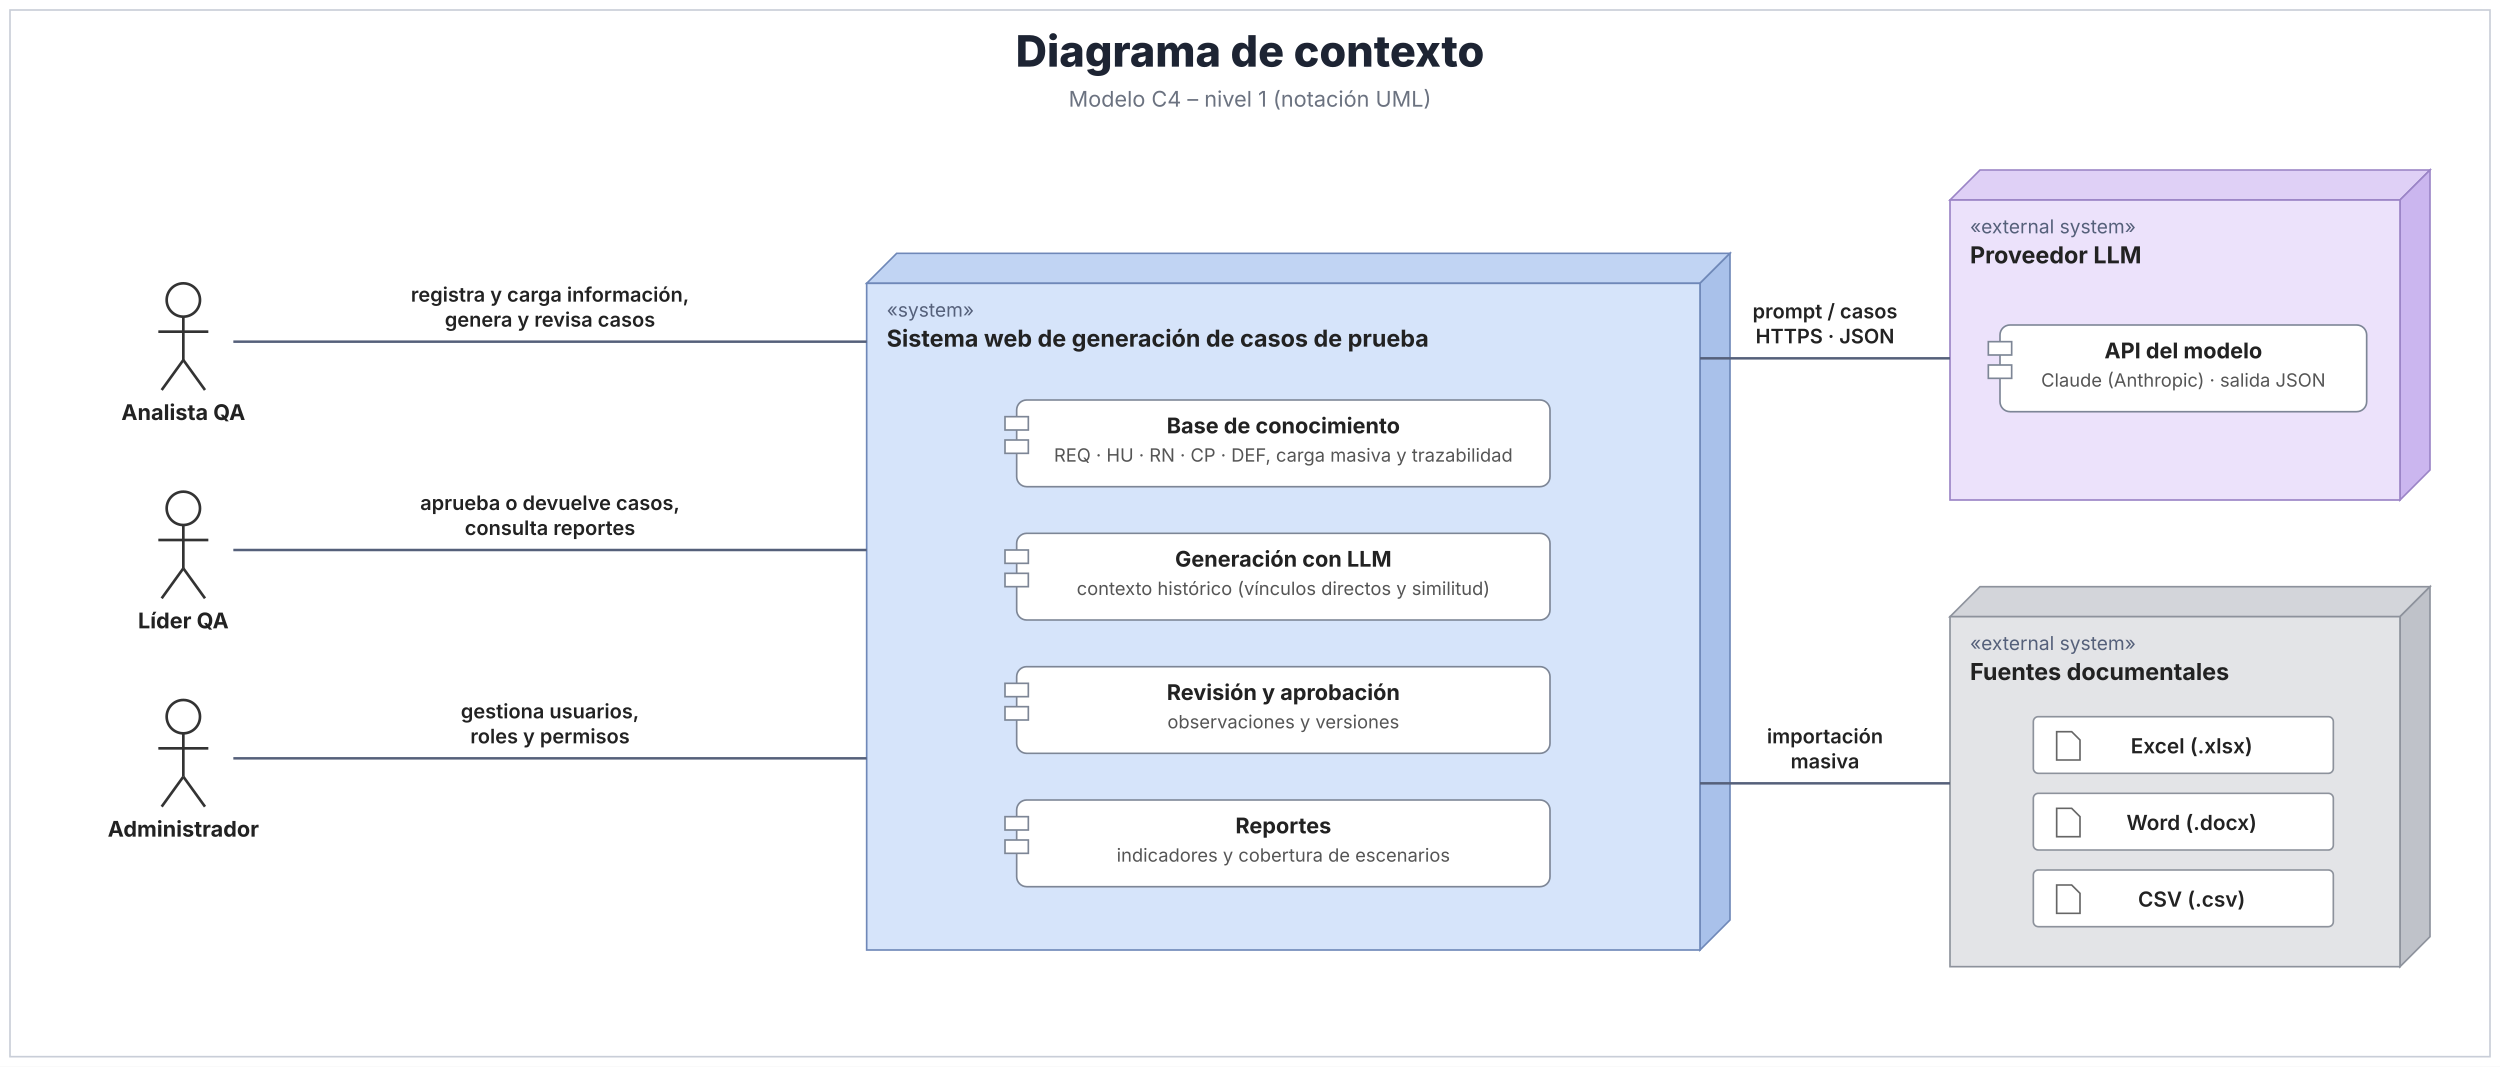
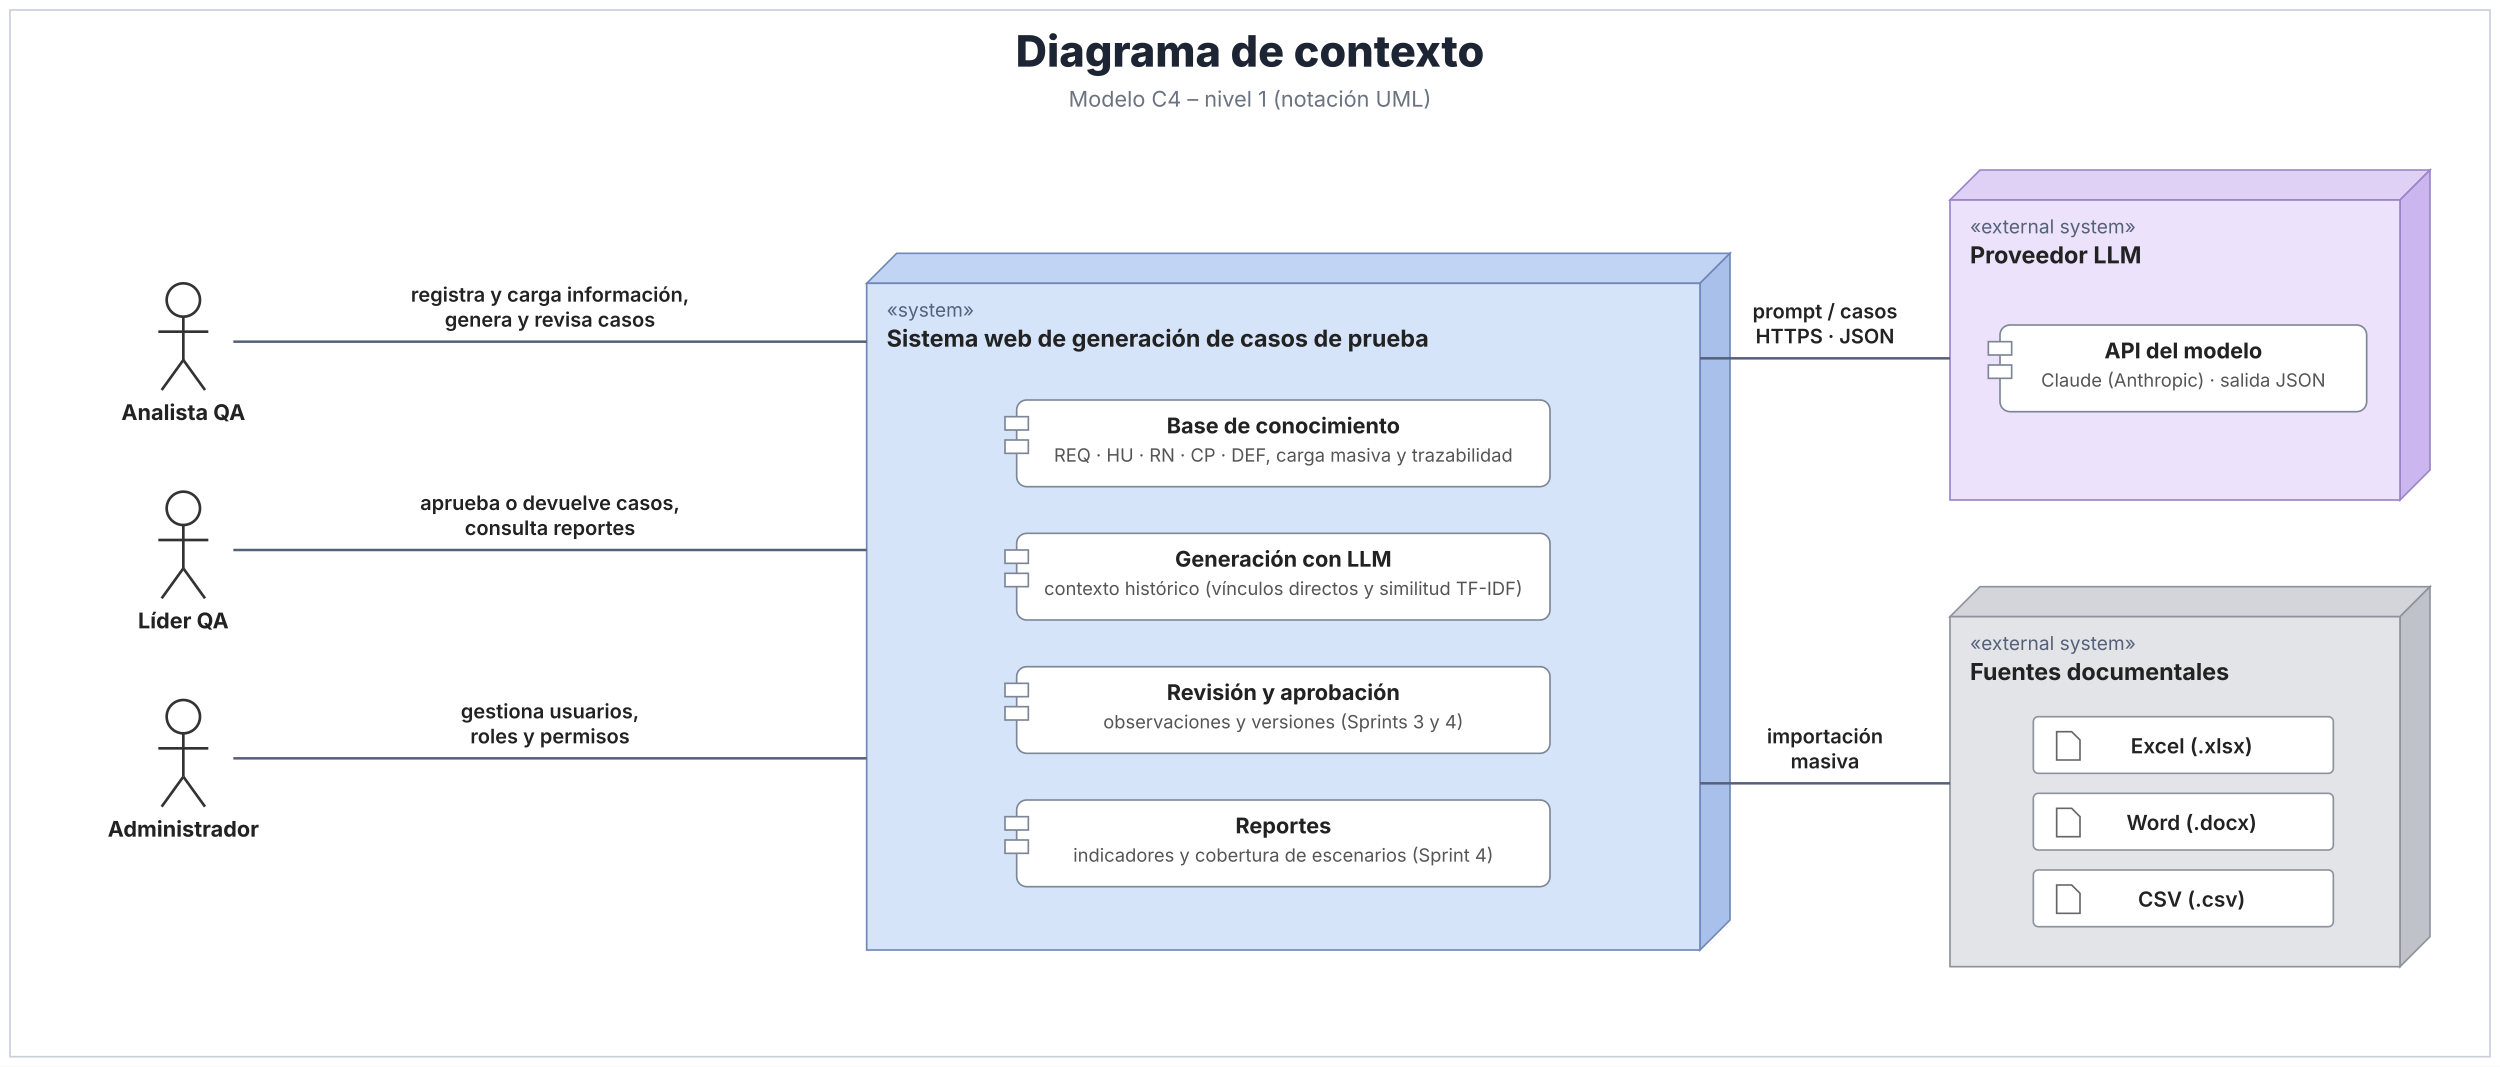
<svg xmlns="http://www.w3.org/2000/svg" width="1500" height="640" viewBox="0 0 1500 640" font-family="Inter, Segoe UI, Roboto, Helvetica, Arial, sans-serif">
  <rect width="1500" height="640" fill="#fff" />
  <rect x="6" y="6" width="1488" height="628" fill="none" stroke="#c9ced8" />
  <text x="750.0" y="40" font-size="26" font-weight="800" fill="#1d2433" text-anchor="middle">Diagrama de contexto</text>
  <text x="750.0" y="64" font-size="13" font-weight="400" fill="#6b7280" text-anchor="middle">Modelo C4 – nivel 1 (notación UML)</text>
  <polygon points="520,170 538,152 1038,152 1020,170" fill="#c1d4f3" stroke="#6f88b8" />
  <polygon points="1020,170 1038,152 1038,552 1020,570" fill="#a9c1ea" stroke="#6f88b8" />
  <rect x="520" y="170" width="500" height="400" fill="#d6e4fa" stroke="#6f88b8" />
  <text x="532" y="190" font-size="11.5" font-weight="400" fill="#55607a" text-anchor="start">«system»</text>
  <text x="532" y="208" font-size="14" font-weight="700" fill="#222" text-anchor="start">Sistema web de generación de casos de prueba</text>
  <rect x="610" y="240" width="320" height="52" rx="6" fill="#fff" stroke="#7d8696" />
  <rect x="603" y="250" width="14" height="8" fill="#fff" stroke="#7d8696" />
  <rect x="603" y="264" width="14" height="8" fill="#fff" stroke="#7d8696" />
  <text x="770.0" y="260" font-size="13" font-weight="700" fill="#222" text-anchor="middle">Base de conocimiento</text>
  <text x="770.0" y="277" font-size="11" font-weight="400" fill="#555" text-anchor="middle">REQ · HU · RN · CP · DEF, carga masiva y trazabilidad</text>
  <rect x="610" y="320" width="320" height="52" rx="6" fill="#fff" stroke="#7d8696" />
  <rect x="603" y="330" width="14" height="8" fill="#fff" stroke="#7d8696" />
  <rect x="603" y="344" width="14" height="8" fill="#fff" stroke="#7d8696" />
  <text x="770.0" y="340" font-size="13" font-weight="700" fill="#222" text-anchor="middle">Generación con LLM</text>
-   <text x="770.0" y="357" font-size="11" font-weight="400" fill="#555" text-anchor="middle">contexto histórico (vínculos directos y similitud)</text>
+   <text x="770.0" y="357" font-size="11" font-weight="400" fill="#555" text-anchor="middle">contexto histórico (vínculos directos y similitud TF-IDF)</text>
  <rect x="610" y="400" width="320" height="52" rx="6" fill="#fff" stroke="#7d8696" />
  <rect x="603" y="410" width="14" height="8" fill="#fff" stroke="#7d8696" />
  <rect x="603" y="424" width="14" height="8" fill="#fff" stroke="#7d8696" />
  <text x="770.0" y="420" font-size="13" font-weight="700" fill="#222" text-anchor="middle">Revisión y aprobación</text>
-   <text x="770.0" y="437" font-size="11" font-weight="400" fill="#555" text-anchor="middle">observaciones y versiones</text>
+   <text x="770.0" y="437" font-size="11" font-weight="400" fill="#555" text-anchor="middle">observaciones y versiones (Sprints 3 y 4)</text>
  <rect x="610" y="480" width="320" height="52" rx="6" fill="#fff" stroke="#7d8696" />
  <rect x="603" y="490" width="14" height="8" fill="#fff" stroke="#7d8696" />
  <rect x="603" y="504" width="14" height="8" fill="#fff" stroke="#7d8696" />
  <text x="770.0" y="500" font-size="13" font-weight="700" fill="#222" text-anchor="middle">Reportes</text>
-   <text x="770.0" y="517" font-size="11" font-weight="400" fill="#555" text-anchor="middle">indicadores y cobertura de escenarios</text>
+   <text x="770.0" y="517" font-size="11" font-weight="400" fill="#555" text-anchor="middle">indicadores y cobertura de escenarios (Sprint 4)</text>
  <g stroke="#333" stroke-width="1.6" fill="none">
    <circle cx="110" cy="180" r="10" />
    <line x1="110" y1="190" x2="110" y2="216" />
    <line x1="95" y1="199" x2="125" y2="199" />
    <line x1="110" y1="216" x2="97" y2="234" />
    <line x1="110" y1="216" x2="123" y2="234" />
  </g>
  <text x="110" y="252" font-size="13" font-weight="700" fill="#222" text-anchor="middle">Analista QA</text>
  <line x1="140" y1="205" x2="520" y2="205" stroke="#55607a" stroke-width="1.5" />
  <text x="330.0" y="181" font-size="12" font-weight="600" fill="#222" text-anchor="middle">registra y carga información,</text>
  <text x="330.0" y="196" font-size="12" font-weight="600" fill="#222" text-anchor="middle">genera y revisa casos</text>
  <g stroke="#333" stroke-width="1.6" fill="none">
    <circle cx="110" cy="305" r="10" />
    <line x1="110" y1="315" x2="110" y2="341" />
    <line x1="95" y1="324" x2="125" y2="324" />
    <line x1="110" y1="341" x2="97" y2="359" />
    <line x1="110" y1="341" x2="123" y2="359" />
  </g>
  <text x="110" y="377" font-size="13" font-weight="700" fill="#222" text-anchor="middle">Líder QA</text>
  <line x1="140" y1="330" x2="520" y2="330" stroke="#55607a" stroke-width="1.5" />
  <text x="330.0" y="306" font-size="12" font-weight="600" fill="#222" text-anchor="middle">aprueba o devuelve casos,</text>
  <text x="330.0" y="321" font-size="12" font-weight="600" fill="#222" text-anchor="middle">consulta reportes</text>
  <g stroke="#333" stroke-width="1.6" fill="none">
    <circle cx="110" cy="430" r="10" />
    <line x1="110" y1="440" x2="110" y2="466" />
    <line x1="95" y1="449" x2="125" y2="449" />
    <line x1="110" y1="466" x2="97" y2="484" />
    <line x1="110" y1="466" x2="123" y2="484" />
  </g>
  <text x="110" y="502" font-size="13" font-weight="700" fill="#222" text-anchor="middle">Administrador</text>
  <line x1="140" y1="455" x2="520" y2="455" stroke="#55607a" stroke-width="1.5" />
  <text x="330.0" y="431" font-size="12" font-weight="600" fill="#222" text-anchor="middle">gestiona usuarios,</text>
  <text x="330.0" y="446" font-size="12" font-weight="600" fill="#222" text-anchor="middle">roles y permisos</text>
  <polygon points="1170,120 1188,102 1458,102 1440,120" fill="#dfd0f6" stroke="#9b84c6" />
  <polygon points="1440,120 1458,102 1458,282 1440,300" fill="#cbb6ef" stroke="#9b84c6" />
  <rect x="1170" y="120" width="270" height="180" fill="#ece2fb" stroke="#9b84c6" />
  <text x="1182" y="140" font-size="11.5" font-weight="400" fill="#55607a" text-anchor="start">«external system»</text>
  <text x="1182" y="158" font-size="14" font-weight="700" fill="#222" text-anchor="start">Proveedor LLM</text>
  <rect x="1200" y="195" width="220" height="52" rx="6" fill="#fff" stroke="#7d8696" />
  <rect x="1193" y="205" width="14" height="8" fill="#fff" stroke="#7d8696" />
  <rect x="1193" y="219" width="14" height="8" fill="#fff" stroke="#7d8696" />
  <text x="1310.0" y="215" font-size="13" font-weight="700" fill="#222" text-anchor="middle">API del modelo</text>
  <text x="1310.0" y="232" font-size="11" font-weight="400" fill="#555" text-anchor="middle">Claude (Anthropic) · salida JSON</text>
  <line x1="1020" y1="215" x2="1170" y2="215" stroke="#55607a" stroke-width="1.5" />
  <text x="1095.0" y="191" font-size="12" font-weight="600" fill="#222" text-anchor="middle">prompt / casos</text>
  <text x="1095.0" y="206" font-size="12" font-weight="600" fill="#222" text-anchor="middle">HTTPS · JSON</text>
  <polygon points="1170,370 1188,352 1458,352 1440,370" fill="#d3d5da" stroke="#8d929c" />
  <polygon points="1440,370 1458,352 1458,562 1440,580" fill="#bfc2c9" stroke="#8d929c" />
  <rect x="1170" y="370" width="270" height="210" fill="#e3e4e7" stroke="#8d929c" />
  <text x="1182" y="390" font-size="11.5" font-weight="400" fill="#55607a" text-anchor="start">«external system»</text>
  <text x="1182" y="408" font-size="14" font-weight="700" fill="#222" text-anchor="start">Fuentes documentales</text>
  <rect x="1220" y="430" width="180" height="34" rx="3" fill="#fff" stroke="#8d929c" />
  <path d="M1234 439 h9 l5 5 v12 h-14 z" fill="none" stroke="#666" />
  <text x="1315.0" y="452" font-size="12.5" font-weight="600" fill="#222" text-anchor="middle">Excel (.xlsx)</text>
  <rect x="1220" y="476" width="180" height="34" rx="3" fill="#fff" stroke="#8d929c" />
  <path d="M1234 485 h9 l5 5 v12 h-14 z" fill="none" stroke="#666" />
  <text x="1315.0" y="498" font-size="12.5" font-weight="600" fill="#222" text-anchor="middle">Word (.docx)</text>
  <rect x="1220" y="522" width="180" height="34" rx="3" fill="#fff" stroke="#8d929c" />
  <path d="M1234 531 h9 l5 5 v12 h-14 z" fill="none" stroke="#666" />
  <text x="1315.0" y="544" font-size="12.5" font-weight="600" fill="#222" text-anchor="middle">CSV (.csv)</text>
  <line x1="1020" y1="470" x2="1170" y2="470" stroke="#55607a" stroke-width="1.5" />
  <text x="1095.0" y="446" font-size="12" font-weight="600" fill="#222" text-anchor="middle">importación</text>
  <text x="1095.0" y="461" font-size="12" font-weight="600" fill="#222" text-anchor="middle">masiva</text>
</svg>
